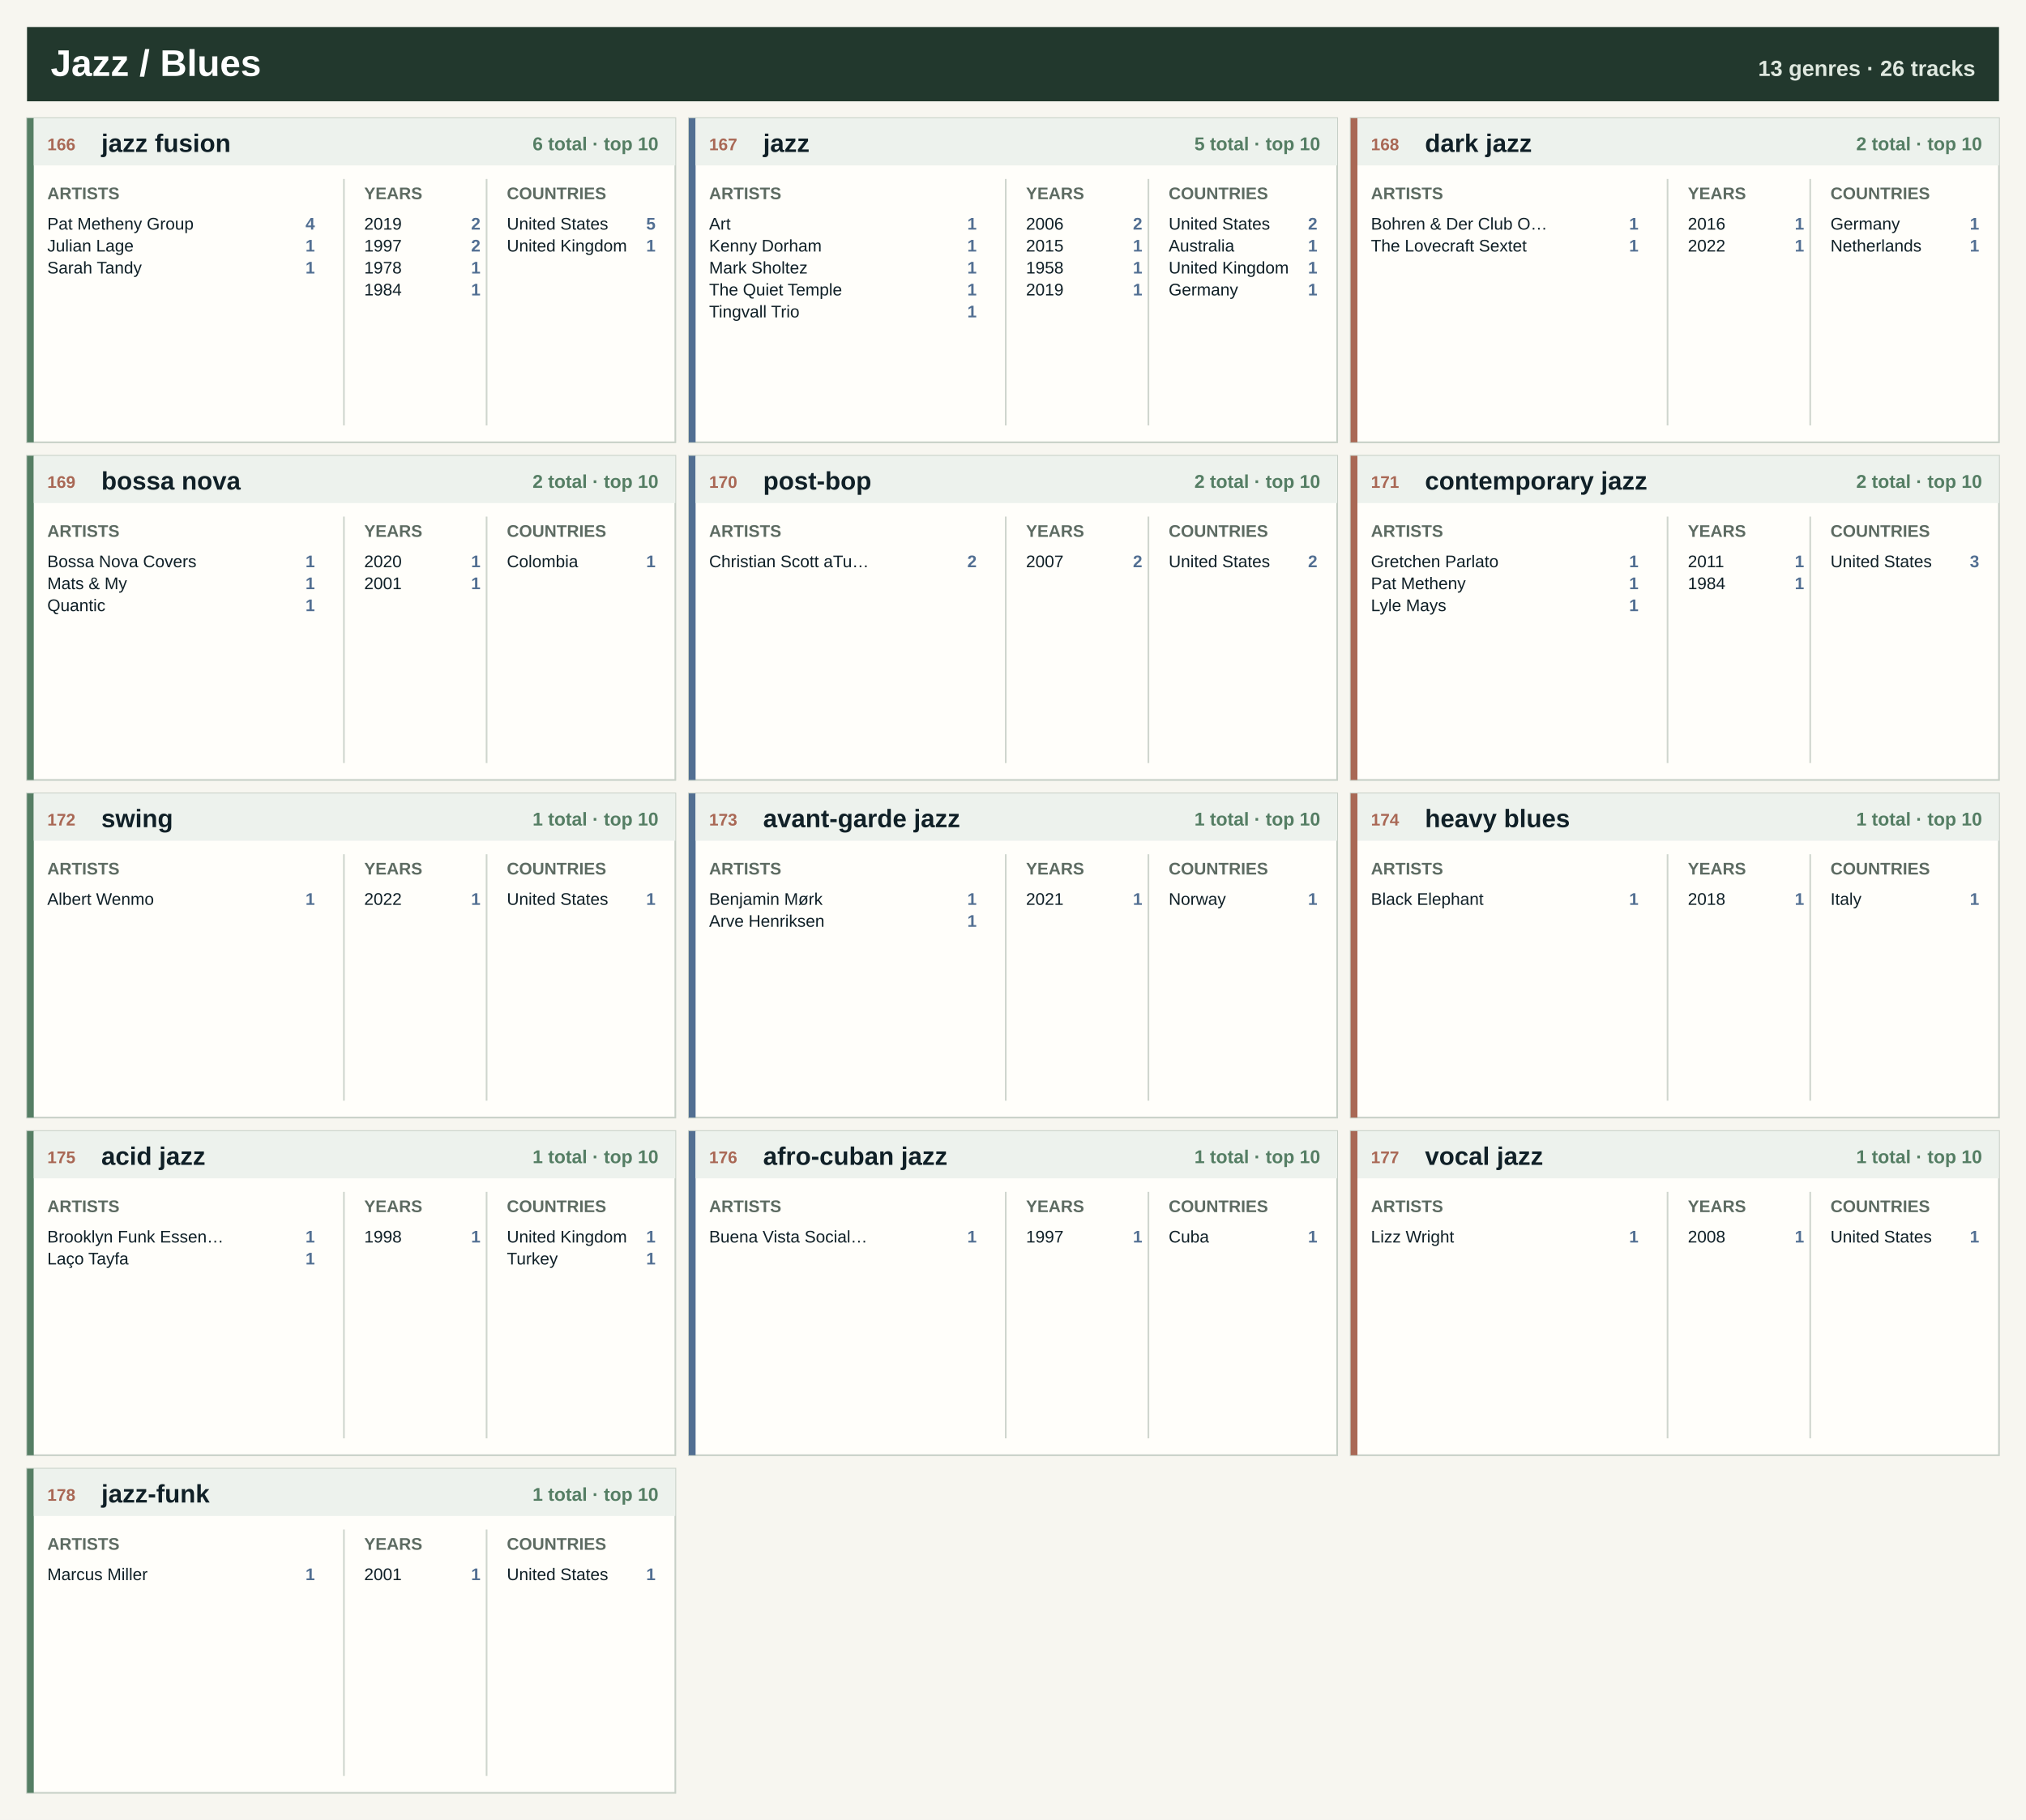
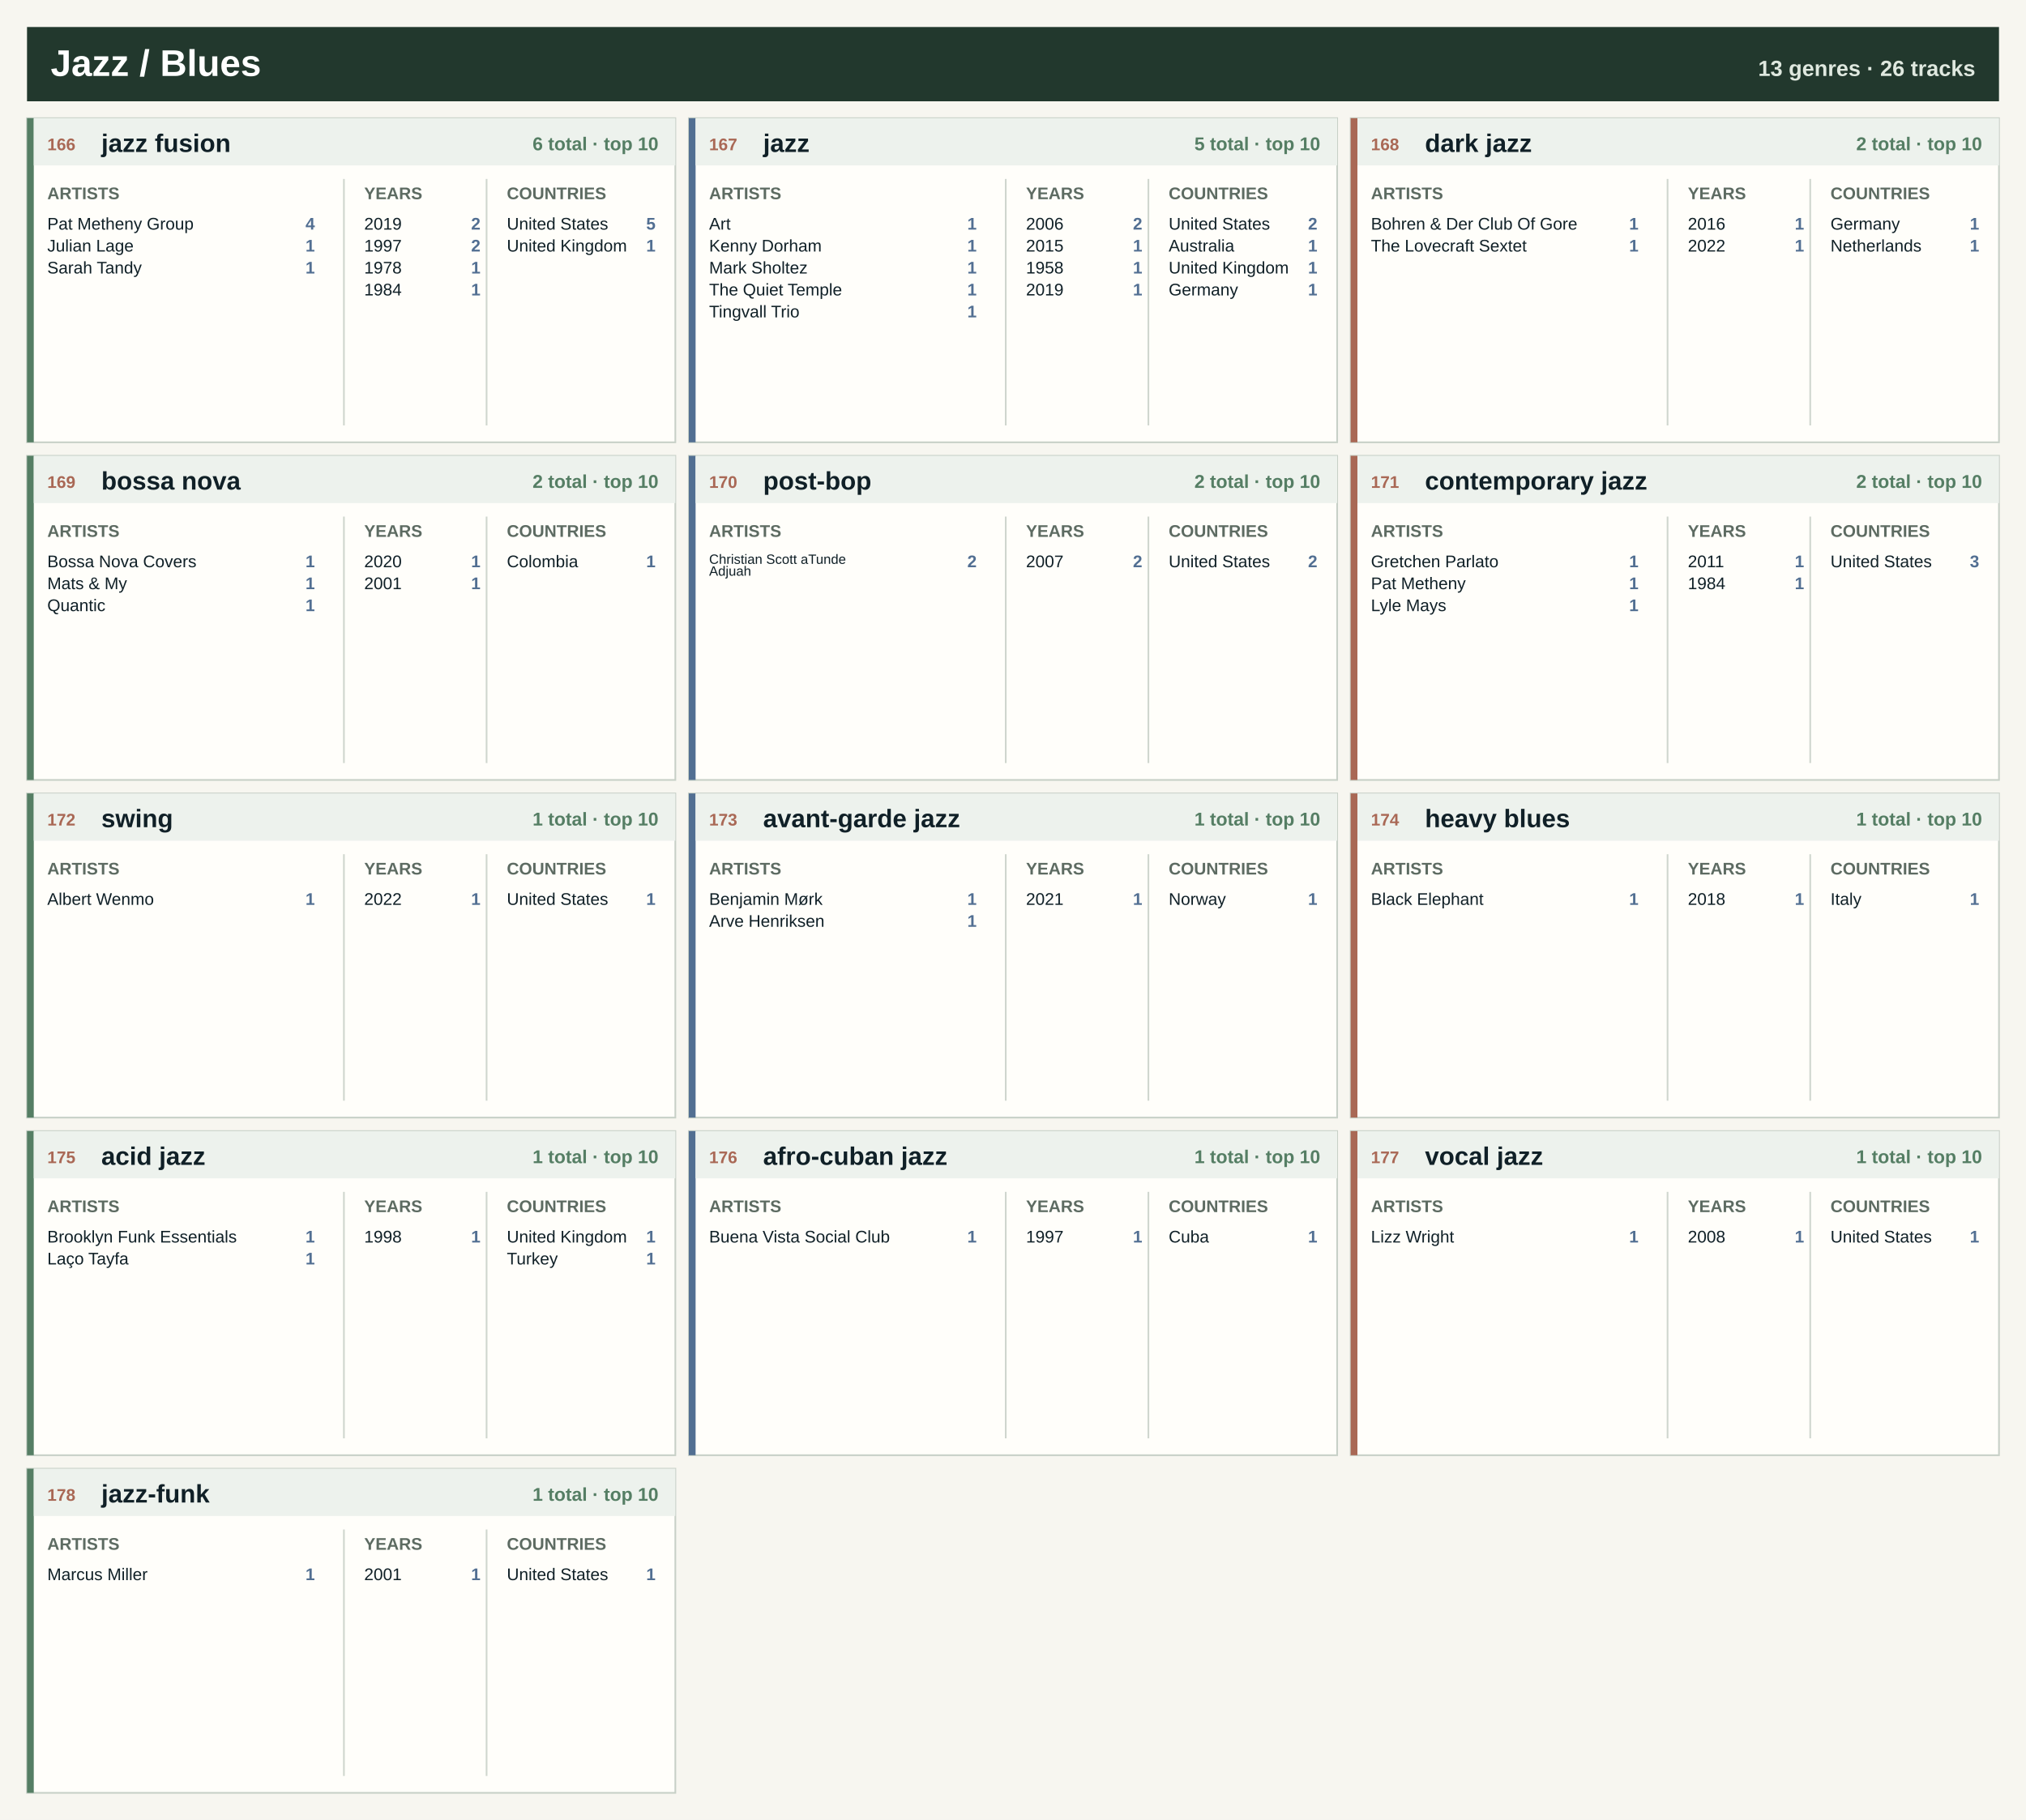
<svg xmlns="http://www.w3.org/2000/svg" width="1200" height="1078" viewBox="0 0 1200 1078" role="img" aria-label="Jazz / Blues genre atlas">
  <rect width="1200" height="1078" fill="#f7f6f0" />
  <rect x="16" y="16" width="1168" height="44" fill="#22382d" />
  <text x="30.0" y="45.0" font-family="Segoe UI, Arial, sans-serif" font-size="22" font-weight="800" fill="#ffffff" text-anchor="start">Jazz / Blues</text>
  <text x="1170.0" y="45.0" font-family="Segoe UI, Arial, sans-serif" font-size="13" font-weight="800" fill="#dfe8df" text-anchor="end">13 genres · 26 tracks</text>
  <rect x="16.0" y="70.0" width="384.0" height="192" fill="#fffefa" stroke="#c7d0c7" />
  <rect x="16.0" y="70.0" width="4" height="192" fill="#557e64" />
  <rect x="20.0" y="70.0" width="380.0" height="28" fill="#edf2ed" />
  <text x="28.0" y="89.0" font-family="Segoe UI, Arial, sans-serif" font-size="10" font-weight="800" fill="#a96855" text-anchor="start">166</text>
  <text x="60.0" y="90.0" font-family="Segoe UI, Arial, sans-serif" font-size="15" font-weight="800" fill="#102027" text-anchor="start">jazz fusion</text>
  <text x="390.0" y="89.0" font-family="Segoe UI, Arial, sans-serif" font-size="11" font-weight="800" fill="#557e64" text-anchor="end">6 total · top 10</text>
  <text x="28.0" y="118.0" font-family="Segoe UI, Arial, sans-serif" font-size="10" font-weight="800" fill="#5d6b62" text-anchor="start">ARTISTS</text>
  <text x="215.7" y="118.0" font-family="Segoe UI, Arial, sans-serif" font-size="10" font-weight="800" fill="#5d6b62" text-anchor="start">YEARS</text>
  <text x="300.2" y="118.0" font-family="Segoe UI, Arial, sans-serif" font-size="10" font-weight="800" fill="#5d6b62" text-anchor="start">COUNTRIES</text>
  <line x1="203.7" y1="106" x2="203.7" y2="252" stroke="#cfd6ce" />
  <line x1="288.2" y1="106" x2="288.2" y2="252" stroke="#cfd6ce" />
  <text x="28.0" y="136.0" font-family="Segoe UI, Arial, sans-serif" font-size="10" font-weight="400" fill="#102027" text-anchor="start">Pat Metheny Group</text>
  <text x="186.5" y="136.0" font-family="Segoe UI, Arial, sans-serif" font-size="10" font-weight="800" fill="#526f92" text-anchor="end">4</text>
  <text x="28.0" y="149.0" font-family="Segoe UI, Arial, sans-serif" font-size="10" font-weight="400" fill="#102027" text-anchor="start">Julian Lage</text>
  <text x="186.5" y="149.0" font-family="Segoe UI, Arial, sans-serif" font-size="10" font-weight="800" fill="#526f92" text-anchor="end">1</text>
  <text x="28.0" y="162.0" font-family="Segoe UI, Arial, sans-serif" font-size="10" font-weight="400" fill="#102027" text-anchor="start">Sarah Tandy</text>
  <text x="186.5" y="162.0" font-family="Segoe UI, Arial, sans-serif" font-size="10" font-weight="800" fill="#526f92" text-anchor="end">1</text>
  <text x="215.7" y="136.0" font-family="Segoe UI, Arial, sans-serif" font-size="10" font-weight="400" fill="#102027" text-anchor="start">2019</text>
  <text x="284.6" y="136.0" font-family="Segoe UI, Arial, sans-serif" font-size="10" font-weight="800" fill="#526f92" text-anchor="end">2</text>
  <text x="215.7" y="149.0" font-family="Segoe UI, Arial, sans-serif" font-size="10" font-weight="400" fill="#102027" text-anchor="start">1997</text>
  <text x="284.6" y="149.0" font-family="Segoe UI, Arial, sans-serif" font-size="10" font-weight="800" fill="#526f92" text-anchor="end">2</text>
  <text x="215.7" y="162.0" font-family="Segoe UI, Arial, sans-serif" font-size="10" font-weight="400" fill="#102027" text-anchor="start">1978</text>
  <text x="284.6" y="162.0" font-family="Segoe UI, Arial, sans-serif" font-size="10" font-weight="800" fill="#526f92" text-anchor="end">1</text>
  <text x="215.7" y="175.0" font-family="Segoe UI, Arial, sans-serif" font-size="10" font-weight="400" fill="#102027" text-anchor="start">1984</text>
  <text x="284.6" y="175.0" font-family="Segoe UI, Arial, sans-serif" font-size="10" font-weight="800" fill="#526f92" text-anchor="end">1</text>
  <text x="300.2" y="136.0" font-family="Segoe UI, Arial, sans-serif" font-size="10" font-weight="400" fill="#102027" text-anchor="start">United States</text>
  <text x="388.3" y="136.0" font-family="Segoe UI, Arial, sans-serif" font-size="10" font-weight="800" fill="#526f92" text-anchor="end">5</text>
  <text x="300.2" y="149.0" font-family="Segoe UI, Arial, sans-serif" font-size="10" font-weight="400" fill="#102027" text-anchor="start">United Kingdom</text>
  <text x="388.3" y="149.0" font-family="Segoe UI, Arial, sans-serif" font-size="10" font-weight="800" fill="#526f92" text-anchor="end">1</text>
  <rect x="408.0" y="70.0" width="384.0" height="192" fill="#fffefa" stroke="#c7d0c7" />
  <rect x="408.0" y="70.0" width="4" height="192" fill="#526f92" />
  <rect x="412.0" y="70.0" width="380.0" height="28" fill="#edf2ed" />
  <text x="420.0" y="89.0" font-family="Segoe UI, Arial, sans-serif" font-size="10" font-weight="800" fill="#a96855" text-anchor="start">167</text>
  <text x="452.0" y="90.0" font-family="Segoe UI, Arial, sans-serif" font-size="15" font-weight="800" fill="#102027" text-anchor="start">jazz</text>
  <text x="782.0" y="89.0" font-family="Segoe UI, Arial, sans-serif" font-size="11" font-weight="800" fill="#557e64" text-anchor="end">5 total · top 10</text>
  <text x="420.0" y="118.0" font-family="Segoe UI, Arial, sans-serif" font-size="10" font-weight="800" fill="#5d6b62" text-anchor="start">ARTISTS</text>
  <text x="607.7" y="118.0" font-family="Segoe UI, Arial, sans-serif" font-size="10" font-weight="800" fill="#5d6b62" text-anchor="start">YEARS</text>
  <text x="692.2" y="118.0" font-family="Segoe UI, Arial, sans-serif" font-size="10" font-weight="800" fill="#5d6b62" text-anchor="start">COUNTRIES</text>
  <line x1="595.7" y1="106" x2="595.7" y2="252" stroke="#cfd6ce" />
  <line x1="680.2" y1="106" x2="680.2" y2="252" stroke="#cfd6ce" />
  <text x="420.0" y="136.0" font-family="Segoe UI, Arial, sans-serif" font-size="10" font-weight="400" fill="#102027" text-anchor="start">Art</text>
  <text x="578.5" y="136.0" font-family="Segoe UI, Arial, sans-serif" font-size="10" font-weight="800" fill="#526f92" text-anchor="end">1</text>
  <text x="420.0" y="149.0" font-family="Segoe UI, Arial, sans-serif" font-size="10" font-weight="400" fill="#102027" text-anchor="start">Kenny Dorham</text>
  <text x="578.5" y="149.0" font-family="Segoe UI, Arial, sans-serif" font-size="10" font-weight="800" fill="#526f92" text-anchor="end">1</text>
  <text x="420.0" y="162.0" font-family="Segoe UI, Arial, sans-serif" font-size="10" font-weight="400" fill="#102027" text-anchor="start">Mark Sholtez</text>
  <text x="578.5" y="162.0" font-family="Segoe UI, Arial, sans-serif" font-size="10" font-weight="800" fill="#526f92" text-anchor="end">1</text>
  <text x="420.0" y="175.0" font-family="Segoe UI, Arial, sans-serif" font-size="10" font-weight="400" fill="#102027" text-anchor="start">The Quiet Temple</text>
  <text x="578.5" y="175.0" font-family="Segoe UI, Arial, sans-serif" font-size="10" font-weight="800" fill="#526f92" text-anchor="end">1</text>
  <text x="420.0" y="188.0" font-family="Segoe UI, Arial, sans-serif" font-size="10" font-weight="400" fill="#102027" text-anchor="start">Tingvall Trio</text>
  <text x="578.5" y="188.0" font-family="Segoe UI, Arial, sans-serif" font-size="10" font-weight="800" fill="#526f92" text-anchor="end">1</text>
  <text x="607.7" y="136.0" font-family="Segoe UI, Arial, sans-serif" font-size="10" font-weight="400" fill="#102027" text-anchor="start">2006</text>
  <text x="676.6" y="136.0" font-family="Segoe UI, Arial, sans-serif" font-size="10" font-weight="800" fill="#526f92" text-anchor="end">2</text>
  <text x="607.7" y="149.0" font-family="Segoe UI, Arial, sans-serif" font-size="10" font-weight="400" fill="#102027" text-anchor="start">2015</text>
  <text x="676.6" y="149.0" font-family="Segoe UI, Arial, sans-serif" font-size="10" font-weight="800" fill="#526f92" text-anchor="end">1</text>
  <text x="607.7" y="162.0" font-family="Segoe UI, Arial, sans-serif" font-size="10" font-weight="400" fill="#102027" text-anchor="start">1958</text>
  <text x="676.6" y="162.0" font-family="Segoe UI, Arial, sans-serif" font-size="10" font-weight="800" fill="#526f92" text-anchor="end">1</text>
  <text x="607.7" y="175.0" font-family="Segoe UI, Arial, sans-serif" font-size="10" font-weight="400" fill="#102027" text-anchor="start">2019</text>
  <text x="676.6" y="175.0" font-family="Segoe UI, Arial, sans-serif" font-size="10" font-weight="800" fill="#526f92" text-anchor="end">1</text>
  <text x="692.2" y="136.0" font-family="Segoe UI, Arial, sans-serif" font-size="10" font-weight="400" fill="#102027" text-anchor="start">United States</text>
  <text x="780.3" y="136.0" font-family="Segoe UI, Arial, sans-serif" font-size="10" font-weight="800" fill="#526f92" text-anchor="end">2</text>
  <text x="692.2" y="149.0" font-family="Segoe UI, Arial, sans-serif" font-size="10" font-weight="400" fill="#102027" text-anchor="start">Australia</text>
  <text x="780.3" y="149.0" font-family="Segoe UI, Arial, sans-serif" font-size="10" font-weight="800" fill="#526f92" text-anchor="end">1</text>
  <text x="692.2" y="162.0" font-family="Segoe UI, Arial, sans-serif" font-size="10" font-weight="400" fill="#102027" text-anchor="start">United Kingdom</text>
  <text x="780.3" y="162.0" font-family="Segoe UI, Arial, sans-serif" font-size="10" font-weight="800" fill="#526f92" text-anchor="end">1</text>
  <text x="692.2" y="175.0" font-family="Segoe UI, Arial, sans-serif" font-size="10" font-weight="400" fill="#102027" text-anchor="start">Germany</text>
  <text x="780.3" y="175.0" font-family="Segoe UI, Arial, sans-serif" font-size="10" font-weight="800" fill="#526f92" text-anchor="end">1</text>
  <rect x="800.0" y="70.0" width="384.0" height="192" fill="#fffefa" stroke="#c7d0c7" />
  <rect x="800.0" y="70.0" width="4" height="192" fill="#a96855" />
  <rect x="804.0" y="70.0" width="380.0" height="28" fill="#edf2ed" />
  <text x="812.0" y="89.0" font-family="Segoe UI, Arial, sans-serif" font-size="10" font-weight="800" fill="#a96855" text-anchor="start">168</text>
  <text x="844.0" y="90.0" font-family="Segoe UI, Arial, sans-serif" font-size="15" font-weight="800" fill="#102027" text-anchor="start">dark jazz</text>
  <text x="1174.0" y="89.0" font-family="Segoe UI, Arial, sans-serif" font-size="11" font-weight="800" fill="#557e64" text-anchor="end">2 total · top 10</text>
  <text x="812.0" y="118.0" font-family="Segoe UI, Arial, sans-serif" font-size="10" font-weight="800" fill="#5d6b62" text-anchor="start">ARTISTS</text>
  <text x="999.7" y="118.0" font-family="Segoe UI, Arial, sans-serif" font-size="10" font-weight="800" fill="#5d6b62" text-anchor="start">YEARS</text>
  <text x="1084.2" y="118.0" font-family="Segoe UI, Arial, sans-serif" font-size="10" font-weight="800" fill="#5d6b62" text-anchor="start">COUNTRIES</text>
  <line x1="987.7" y1="106" x2="987.7" y2="252" stroke="#cfd6ce" />
  <line x1="1072.2" y1="106" x2="1072.2" y2="252" stroke="#cfd6ce" />
-   <text x="812.0" y="136.0" font-family="Segoe UI, Arial, sans-serif" font-size="10" font-weight="400" fill="#102027" text-anchor="start">Bohren &amp; Der Club O…</text>
+   <text x="812.0" y="136.0" font-family="Segoe UI, Arial, sans-serif" font-size="10" font-weight="400" fill="#102027" text-anchor="start">Bohren &amp; Der Club Of Gore</text>
  <text x="970.5" y="136.0" font-family="Segoe UI, Arial, sans-serif" font-size="10" font-weight="800" fill="#526f92" text-anchor="end">1</text>
  <text x="812.0" y="149.0" font-family="Segoe UI, Arial, sans-serif" font-size="10" font-weight="400" fill="#102027" text-anchor="start">The Lovecraft Sextet</text>
  <text x="970.5" y="149.0" font-family="Segoe UI, Arial, sans-serif" font-size="10" font-weight="800" fill="#526f92" text-anchor="end">1</text>
  <text x="999.7" y="136.0" font-family="Segoe UI, Arial, sans-serif" font-size="10" font-weight="400" fill="#102027" text-anchor="start">2016</text>
  <text x="1068.6" y="136.0" font-family="Segoe UI, Arial, sans-serif" font-size="10" font-weight="800" fill="#526f92" text-anchor="end">1</text>
  <text x="999.7" y="149.0" font-family="Segoe UI, Arial, sans-serif" font-size="10" font-weight="400" fill="#102027" text-anchor="start">2022</text>
  <text x="1068.6" y="149.0" font-family="Segoe UI, Arial, sans-serif" font-size="10" font-weight="800" fill="#526f92" text-anchor="end">1</text>
  <text x="1084.2" y="136.0" font-family="Segoe UI, Arial, sans-serif" font-size="10" font-weight="400" fill="#102027" text-anchor="start">Germany</text>
  <text x="1172.3" y="136.0" font-family="Segoe UI, Arial, sans-serif" font-size="10" font-weight="800" fill="#526f92" text-anchor="end">1</text>
  <text x="1084.2" y="149.0" font-family="Segoe UI, Arial, sans-serif" font-size="10" font-weight="400" fill="#102027" text-anchor="start">Netherlands</text>
  <text x="1172.3" y="149.0" font-family="Segoe UI, Arial, sans-serif" font-size="10" font-weight="800" fill="#526f92" text-anchor="end">1</text>
  <rect x="16.0" y="270.0" width="384.0" height="192" fill="#fffefa" stroke="#c7d0c7" />
  <rect x="16.0" y="270.0" width="4" height="192" fill="#557e64" />
  <rect x="20.0" y="270.0" width="380.0" height="28" fill="#edf2ed" />
  <text x="28.0" y="289.0" font-family="Segoe UI, Arial, sans-serif" font-size="10" font-weight="800" fill="#a96855" text-anchor="start">169</text>
  <text x="60.0" y="290.0" font-family="Segoe UI, Arial, sans-serif" font-size="15" font-weight="800" fill="#102027" text-anchor="start">bossa nova</text>
  <text x="390.0" y="289.0" font-family="Segoe UI, Arial, sans-serif" font-size="11" font-weight="800" fill="#557e64" text-anchor="end">2 total · top 10</text>
  <text x="28.0" y="318.0" font-family="Segoe UI, Arial, sans-serif" font-size="10" font-weight="800" fill="#5d6b62" text-anchor="start">ARTISTS</text>
  <text x="215.7" y="318.0" font-family="Segoe UI, Arial, sans-serif" font-size="10" font-weight="800" fill="#5d6b62" text-anchor="start">YEARS</text>
  <text x="300.2" y="318.0" font-family="Segoe UI, Arial, sans-serif" font-size="10" font-weight="800" fill="#5d6b62" text-anchor="start">COUNTRIES</text>
  <line x1="203.7" y1="306" x2="203.7" y2="452" stroke="#cfd6ce" />
  <line x1="288.2" y1="306" x2="288.2" y2="452" stroke="#cfd6ce" />
  <text x="28.0" y="336.0" font-family="Segoe UI, Arial, sans-serif" font-size="10" font-weight="400" fill="#102027" text-anchor="start">Bossa Nova Covers</text>
  <text x="186.5" y="336.0" font-family="Segoe UI, Arial, sans-serif" font-size="10" font-weight="800" fill="#526f92" text-anchor="end">1</text>
  <text x="28.0" y="349.0" font-family="Segoe UI, Arial, sans-serif" font-size="10" font-weight="400" fill="#102027" text-anchor="start">Mats &amp; My</text>
  <text x="186.5" y="349.0" font-family="Segoe UI, Arial, sans-serif" font-size="10" font-weight="800" fill="#526f92" text-anchor="end">1</text>
  <text x="28.0" y="362.0" font-family="Segoe UI, Arial, sans-serif" font-size="10" font-weight="400" fill="#102027" text-anchor="start">Quantic</text>
  <text x="186.5" y="362.0" font-family="Segoe UI, Arial, sans-serif" font-size="10" font-weight="800" fill="#526f92" text-anchor="end">1</text>
  <text x="215.7" y="336.0" font-family="Segoe UI, Arial, sans-serif" font-size="10" font-weight="400" fill="#102027" text-anchor="start">2020</text>
  <text x="284.6" y="336.0" font-family="Segoe UI, Arial, sans-serif" font-size="10" font-weight="800" fill="#526f92" text-anchor="end">1</text>
  <text x="215.7" y="349.0" font-family="Segoe UI, Arial, sans-serif" font-size="10" font-weight="400" fill="#102027" text-anchor="start">2001</text>
  <text x="284.6" y="349.0" font-family="Segoe UI, Arial, sans-serif" font-size="10" font-weight="800" fill="#526f92" text-anchor="end">1</text>
  <text x="300.2" y="336.0" font-family="Segoe UI, Arial, sans-serif" font-size="10" font-weight="400" fill="#102027" text-anchor="start">Colombia</text>
  <text x="388.3" y="336.0" font-family="Segoe UI, Arial, sans-serif" font-size="10" font-weight="800" fill="#526f92" text-anchor="end">1</text>
  <rect x="408.0" y="270.0" width="384.0" height="192" fill="#fffefa" stroke="#c7d0c7" />
  <rect x="408.0" y="270.0" width="4" height="192" fill="#526f92" />
  <rect x="412.0" y="270.0" width="380.0" height="28" fill="#edf2ed" />
  <text x="420.0" y="289.0" font-family="Segoe UI, Arial, sans-serif" font-size="10" font-weight="800" fill="#a96855" text-anchor="start">170</text>
  <text x="452.0" y="290.0" font-family="Segoe UI, Arial, sans-serif" font-size="15" font-weight="800" fill="#102027" text-anchor="start">post-bop</text>
  <text x="782.0" y="289.0" font-family="Segoe UI, Arial, sans-serif" font-size="11" font-weight="800" fill="#557e64" text-anchor="end">2 total · top 10</text>
  <text x="420.0" y="318.0" font-family="Segoe UI, Arial, sans-serif" font-size="10" font-weight="800" fill="#5d6b62" text-anchor="start">ARTISTS</text>
  <text x="607.7" y="318.0" font-family="Segoe UI, Arial, sans-serif" font-size="10" font-weight="800" fill="#5d6b62" text-anchor="start">YEARS</text>
  <text x="692.2" y="318.0" font-family="Segoe UI, Arial, sans-serif" font-size="10" font-weight="800" fill="#5d6b62" text-anchor="start">COUNTRIES</text>
  <line x1="595.7" y1="306" x2="595.7" y2="452" stroke="#cfd6ce" />
  <line x1="680.2" y1="306" x2="680.2" y2="452" stroke="#cfd6ce" />
-   <text x="420.0" y="336.0" font-family="Segoe UI, Arial, sans-serif" font-size="10" font-weight="400" fill="#102027" text-anchor="start">Christian Scott aTu…</text>
+   <text x="420.0" y="334.0" font-family="Segoe UI, Arial, sans-serif" font-size="8" font-weight="400" fill="#102027" text-anchor="start">Christian Scott aTunde</text>
+   <text x="420.0" y="341.0" font-family="Segoe UI, Arial, sans-serif" font-size="8" font-weight="400" fill="#102027" text-anchor="start">Adjuah</text>
  <text x="578.5" y="336.0" font-family="Segoe UI, Arial, sans-serif" font-size="10" font-weight="800" fill="#526f92" text-anchor="end">2</text>
  <text x="607.7" y="336.0" font-family="Segoe UI, Arial, sans-serif" font-size="10" font-weight="400" fill="#102027" text-anchor="start">2007</text>
  <text x="676.6" y="336.0" font-family="Segoe UI, Arial, sans-serif" font-size="10" font-weight="800" fill="#526f92" text-anchor="end">2</text>
  <text x="692.2" y="336.0" font-family="Segoe UI, Arial, sans-serif" font-size="10" font-weight="400" fill="#102027" text-anchor="start">United States</text>
  <text x="780.3" y="336.0" font-family="Segoe UI, Arial, sans-serif" font-size="10" font-weight="800" fill="#526f92" text-anchor="end">2</text>
  <rect x="800.0" y="270.0" width="384.0" height="192" fill="#fffefa" stroke="#c7d0c7" />
  <rect x="800.0" y="270.0" width="4" height="192" fill="#a96855" />
  <rect x="804.0" y="270.0" width="380.0" height="28" fill="#edf2ed" />
  <text x="812.0" y="289.0" font-family="Segoe UI, Arial, sans-serif" font-size="10" font-weight="800" fill="#a96855" text-anchor="start">171</text>
  <text x="844.0" y="290.0" font-family="Segoe UI, Arial, sans-serif" font-size="15" font-weight="800" fill="#102027" text-anchor="start">contemporary jazz</text>
  <text x="1174.0" y="289.0" font-family="Segoe UI, Arial, sans-serif" font-size="11" font-weight="800" fill="#557e64" text-anchor="end">2 total · top 10</text>
  <text x="812.0" y="318.0" font-family="Segoe UI, Arial, sans-serif" font-size="10" font-weight="800" fill="#5d6b62" text-anchor="start">ARTISTS</text>
  <text x="999.7" y="318.0" font-family="Segoe UI, Arial, sans-serif" font-size="10" font-weight="800" fill="#5d6b62" text-anchor="start">YEARS</text>
  <text x="1084.2" y="318.0" font-family="Segoe UI, Arial, sans-serif" font-size="10" font-weight="800" fill="#5d6b62" text-anchor="start">COUNTRIES</text>
  <line x1="987.7" y1="306" x2="987.7" y2="452" stroke="#cfd6ce" />
  <line x1="1072.2" y1="306" x2="1072.2" y2="452" stroke="#cfd6ce" />
  <text x="812.0" y="336.0" font-family="Segoe UI, Arial, sans-serif" font-size="10" font-weight="400" fill="#102027" text-anchor="start">Gretchen Parlato</text>
  <text x="970.5" y="336.0" font-family="Segoe UI, Arial, sans-serif" font-size="10" font-weight="800" fill="#526f92" text-anchor="end">1</text>
  <text x="812.0" y="349.0" font-family="Segoe UI, Arial, sans-serif" font-size="10" font-weight="400" fill="#102027" text-anchor="start">Pat Metheny</text>
  <text x="970.5" y="349.0" font-family="Segoe UI, Arial, sans-serif" font-size="10" font-weight="800" fill="#526f92" text-anchor="end">1</text>
  <text x="812.0" y="362.0" font-family="Segoe UI, Arial, sans-serif" font-size="10" font-weight="400" fill="#102027" text-anchor="start">Lyle Mays</text>
  <text x="970.5" y="362.0" font-family="Segoe UI, Arial, sans-serif" font-size="10" font-weight="800" fill="#526f92" text-anchor="end">1</text>
  <text x="999.7" y="336.0" font-family="Segoe UI, Arial, sans-serif" font-size="10" font-weight="400" fill="#102027" text-anchor="start">2011</text>
  <text x="1068.6" y="336.0" font-family="Segoe UI, Arial, sans-serif" font-size="10" font-weight="800" fill="#526f92" text-anchor="end">1</text>
  <text x="999.7" y="349.0" font-family="Segoe UI, Arial, sans-serif" font-size="10" font-weight="400" fill="#102027" text-anchor="start">1984</text>
  <text x="1068.6" y="349.0" font-family="Segoe UI, Arial, sans-serif" font-size="10" font-weight="800" fill="#526f92" text-anchor="end">1</text>
  <text x="1084.2" y="336.0" font-family="Segoe UI, Arial, sans-serif" font-size="10" font-weight="400" fill="#102027" text-anchor="start">United States</text>
  <text x="1172.3" y="336.0" font-family="Segoe UI, Arial, sans-serif" font-size="10" font-weight="800" fill="#526f92" text-anchor="end">3</text>
  <rect x="16.0" y="470.0" width="384.0" height="192" fill="#fffefa" stroke="#c7d0c7" />
  <rect x="16.0" y="470.0" width="4" height="192" fill="#557e64" />
  <rect x="20.0" y="470.0" width="380.0" height="28" fill="#edf2ed" />
  <text x="28.0" y="489.0" font-family="Segoe UI, Arial, sans-serif" font-size="10" font-weight="800" fill="#a96855" text-anchor="start">172</text>
  <text x="60.0" y="490.0" font-family="Segoe UI, Arial, sans-serif" font-size="15" font-weight="800" fill="#102027" text-anchor="start">swing</text>
  <text x="390.0" y="489.0" font-family="Segoe UI, Arial, sans-serif" font-size="11" font-weight="800" fill="#557e64" text-anchor="end">1 total · top 10</text>
  <text x="28.0" y="518.0" font-family="Segoe UI, Arial, sans-serif" font-size="10" font-weight="800" fill="#5d6b62" text-anchor="start">ARTISTS</text>
  <text x="215.7" y="518.0" font-family="Segoe UI, Arial, sans-serif" font-size="10" font-weight="800" fill="#5d6b62" text-anchor="start">YEARS</text>
  <text x="300.2" y="518.0" font-family="Segoe UI, Arial, sans-serif" font-size="10" font-weight="800" fill="#5d6b62" text-anchor="start">COUNTRIES</text>
  <line x1="203.7" y1="506" x2="203.7" y2="652" stroke="#cfd6ce" />
  <line x1="288.2" y1="506" x2="288.2" y2="652" stroke="#cfd6ce" />
  <text x="28.0" y="536.0" font-family="Segoe UI, Arial, sans-serif" font-size="10" font-weight="400" fill="#102027" text-anchor="start">Albert Wenmo</text>
  <text x="186.5" y="536.0" font-family="Segoe UI, Arial, sans-serif" font-size="10" font-weight="800" fill="#526f92" text-anchor="end">1</text>
  <text x="215.7" y="536.0" font-family="Segoe UI, Arial, sans-serif" font-size="10" font-weight="400" fill="#102027" text-anchor="start">2022</text>
  <text x="284.6" y="536.0" font-family="Segoe UI, Arial, sans-serif" font-size="10" font-weight="800" fill="#526f92" text-anchor="end">1</text>
  <text x="300.2" y="536.0" font-family="Segoe UI, Arial, sans-serif" font-size="10" font-weight="400" fill="#102027" text-anchor="start">United States</text>
  <text x="388.3" y="536.0" font-family="Segoe UI, Arial, sans-serif" font-size="10" font-weight="800" fill="#526f92" text-anchor="end">1</text>
  <rect x="408.0" y="470.0" width="384.0" height="192" fill="#fffefa" stroke="#c7d0c7" />
  <rect x="408.0" y="470.0" width="4" height="192" fill="#526f92" />
  <rect x="412.0" y="470.0" width="380.0" height="28" fill="#edf2ed" />
  <text x="420.0" y="489.0" font-family="Segoe UI, Arial, sans-serif" font-size="10" font-weight="800" fill="#a96855" text-anchor="start">173</text>
  <text x="452.0" y="490.0" font-family="Segoe UI, Arial, sans-serif" font-size="15" font-weight="800" fill="#102027" text-anchor="start">avant-garde jazz</text>
  <text x="782.0" y="489.0" font-family="Segoe UI, Arial, sans-serif" font-size="11" font-weight="800" fill="#557e64" text-anchor="end">1 total · top 10</text>
  <text x="420.0" y="518.0" font-family="Segoe UI, Arial, sans-serif" font-size="10" font-weight="800" fill="#5d6b62" text-anchor="start">ARTISTS</text>
  <text x="607.7" y="518.0" font-family="Segoe UI, Arial, sans-serif" font-size="10" font-weight="800" fill="#5d6b62" text-anchor="start">YEARS</text>
  <text x="692.2" y="518.0" font-family="Segoe UI, Arial, sans-serif" font-size="10" font-weight="800" fill="#5d6b62" text-anchor="start">COUNTRIES</text>
  <line x1="595.7" y1="506" x2="595.7" y2="652" stroke="#cfd6ce" />
  <line x1="680.2" y1="506" x2="680.2" y2="652" stroke="#cfd6ce" />
  <text x="420.0" y="536.0" font-family="Segoe UI, Arial, sans-serif" font-size="10" font-weight="400" fill="#102027" text-anchor="start">Benjamin Mørk</text>
  <text x="578.5" y="536.0" font-family="Segoe UI, Arial, sans-serif" font-size="10" font-weight="800" fill="#526f92" text-anchor="end">1</text>
  <text x="420.0" y="549.0" font-family="Segoe UI, Arial, sans-serif" font-size="10" font-weight="400" fill="#102027" text-anchor="start">Arve Henriksen</text>
  <text x="578.5" y="549.0" font-family="Segoe UI, Arial, sans-serif" font-size="10" font-weight="800" fill="#526f92" text-anchor="end">1</text>
  <text x="607.7" y="536.0" font-family="Segoe UI, Arial, sans-serif" font-size="10" font-weight="400" fill="#102027" text-anchor="start">2021</text>
  <text x="676.6" y="536.0" font-family="Segoe UI, Arial, sans-serif" font-size="10" font-weight="800" fill="#526f92" text-anchor="end">1</text>
  <text x="692.2" y="536.0" font-family="Segoe UI, Arial, sans-serif" font-size="10" font-weight="400" fill="#102027" text-anchor="start">Norway</text>
  <text x="780.3" y="536.0" font-family="Segoe UI, Arial, sans-serif" font-size="10" font-weight="800" fill="#526f92" text-anchor="end">1</text>
  <rect x="800.0" y="470.0" width="384.0" height="192" fill="#fffefa" stroke="#c7d0c7" />
  <rect x="800.0" y="470.0" width="4" height="192" fill="#a96855" />
  <rect x="804.0" y="470.0" width="380.0" height="28" fill="#edf2ed" />
  <text x="812.0" y="489.0" font-family="Segoe UI, Arial, sans-serif" font-size="10" font-weight="800" fill="#a96855" text-anchor="start">174</text>
  <text x="844.0" y="490.0" font-family="Segoe UI, Arial, sans-serif" font-size="15" font-weight="800" fill="#102027" text-anchor="start">heavy blues</text>
  <text x="1174.0" y="489.0" font-family="Segoe UI, Arial, sans-serif" font-size="11" font-weight="800" fill="#557e64" text-anchor="end">1 total · top 10</text>
  <text x="812.0" y="518.0" font-family="Segoe UI, Arial, sans-serif" font-size="10" font-weight="800" fill="#5d6b62" text-anchor="start">ARTISTS</text>
  <text x="999.7" y="518.0" font-family="Segoe UI, Arial, sans-serif" font-size="10" font-weight="800" fill="#5d6b62" text-anchor="start">YEARS</text>
  <text x="1084.2" y="518.0" font-family="Segoe UI, Arial, sans-serif" font-size="10" font-weight="800" fill="#5d6b62" text-anchor="start">COUNTRIES</text>
  <line x1="987.7" y1="506" x2="987.7" y2="652" stroke="#cfd6ce" />
  <line x1="1072.2" y1="506" x2="1072.2" y2="652" stroke="#cfd6ce" />
  <text x="812.0" y="536.0" font-family="Segoe UI, Arial, sans-serif" font-size="10" font-weight="400" fill="#102027" text-anchor="start">Black Elephant</text>
  <text x="970.5" y="536.0" font-family="Segoe UI, Arial, sans-serif" font-size="10" font-weight="800" fill="#526f92" text-anchor="end">1</text>
  <text x="999.7" y="536.0" font-family="Segoe UI, Arial, sans-serif" font-size="10" font-weight="400" fill="#102027" text-anchor="start">2018</text>
  <text x="1068.6" y="536.0" font-family="Segoe UI, Arial, sans-serif" font-size="10" font-weight="800" fill="#526f92" text-anchor="end">1</text>
  <text x="1084.2" y="536.0" font-family="Segoe UI, Arial, sans-serif" font-size="10" font-weight="400" fill="#102027" text-anchor="start">Italy</text>
  <text x="1172.3" y="536.0" font-family="Segoe UI, Arial, sans-serif" font-size="10" font-weight="800" fill="#526f92" text-anchor="end">1</text>
  <rect x="16.0" y="670.0" width="384.0" height="192" fill="#fffefa" stroke="#c7d0c7" />
  <rect x="16.0" y="670.0" width="4" height="192" fill="#557e64" />
  <rect x="20.0" y="670.0" width="380.0" height="28" fill="#edf2ed" />
  <text x="28.0" y="689.0" font-family="Segoe UI, Arial, sans-serif" font-size="10" font-weight="800" fill="#a96855" text-anchor="start">175</text>
  <text x="60.0" y="690.0" font-family="Segoe UI, Arial, sans-serif" font-size="15" font-weight="800" fill="#102027" text-anchor="start">acid jazz</text>
  <text x="390.0" y="689.0" font-family="Segoe UI, Arial, sans-serif" font-size="11" font-weight="800" fill="#557e64" text-anchor="end">1 total · top 10</text>
  <text x="28.0" y="718.0" font-family="Segoe UI, Arial, sans-serif" font-size="10" font-weight="800" fill="#5d6b62" text-anchor="start">ARTISTS</text>
  <text x="215.7" y="718.0" font-family="Segoe UI, Arial, sans-serif" font-size="10" font-weight="800" fill="#5d6b62" text-anchor="start">YEARS</text>
  <text x="300.2" y="718.0" font-family="Segoe UI, Arial, sans-serif" font-size="10" font-weight="800" fill="#5d6b62" text-anchor="start">COUNTRIES</text>
  <line x1="203.7" y1="706" x2="203.7" y2="852" stroke="#cfd6ce" />
  <line x1="288.2" y1="706" x2="288.2" y2="852" stroke="#cfd6ce" />
-   <text x="28.0" y="736.0" font-family="Segoe UI, Arial, sans-serif" font-size="10" font-weight="400" fill="#102027" text-anchor="start">Brooklyn Funk Essen…</text>
+   <text x="28.0" y="736.0" font-family="Segoe UI, Arial, sans-serif" font-size="10" font-weight="400" fill="#102027" text-anchor="start">Brooklyn Funk Essentials</text>
  <text x="186.5" y="736.0" font-family="Segoe UI, Arial, sans-serif" font-size="10" font-weight="800" fill="#526f92" text-anchor="end">1</text>
  <text x="28.0" y="749.0" font-family="Segoe UI, Arial, sans-serif" font-size="10" font-weight="400" fill="#102027" text-anchor="start">Laço Tayfa</text>
  <text x="186.5" y="749.0" font-family="Segoe UI, Arial, sans-serif" font-size="10" font-weight="800" fill="#526f92" text-anchor="end">1</text>
  <text x="215.7" y="736.0" font-family="Segoe UI, Arial, sans-serif" font-size="10" font-weight="400" fill="#102027" text-anchor="start">1998</text>
  <text x="284.6" y="736.0" font-family="Segoe UI, Arial, sans-serif" font-size="10" font-weight="800" fill="#526f92" text-anchor="end">1</text>
  <text x="300.2" y="736.0" font-family="Segoe UI, Arial, sans-serif" font-size="10" font-weight="400" fill="#102027" text-anchor="start">United Kingdom</text>
  <text x="388.3" y="736.0" font-family="Segoe UI, Arial, sans-serif" font-size="10" font-weight="800" fill="#526f92" text-anchor="end">1</text>
  <text x="300.2" y="749.0" font-family="Segoe UI, Arial, sans-serif" font-size="10" font-weight="400" fill="#102027" text-anchor="start">Turkey</text>
  <text x="388.3" y="749.0" font-family="Segoe UI, Arial, sans-serif" font-size="10" font-weight="800" fill="#526f92" text-anchor="end">1</text>
  <rect x="408.0" y="670.0" width="384.0" height="192" fill="#fffefa" stroke="#c7d0c7" />
  <rect x="408.0" y="670.0" width="4" height="192" fill="#526f92" />
  <rect x="412.0" y="670.0" width="380.0" height="28" fill="#edf2ed" />
  <text x="420.0" y="689.0" font-family="Segoe UI, Arial, sans-serif" font-size="10" font-weight="800" fill="#a96855" text-anchor="start">176</text>
  <text x="452.0" y="690.0" font-family="Segoe UI, Arial, sans-serif" font-size="15" font-weight="800" fill="#102027" text-anchor="start">afro-cuban jazz</text>
  <text x="782.0" y="689.0" font-family="Segoe UI, Arial, sans-serif" font-size="11" font-weight="800" fill="#557e64" text-anchor="end">1 total · top 10</text>
  <text x="420.0" y="718.0" font-family="Segoe UI, Arial, sans-serif" font-size="10" font-weight="800" fill="#5d6b62" text-anchor="start">ARTISTS</text>
  <text x="607.7" y="718.0" font-family="Segoe UI, Arial, sans-serif" font-size="10" font-weight="800" fill="#5d6b62" text-anchor="start">YEARS</text>
  <text x="692.2" y="718.0" font-family="Segoe UI, Arial, sans-serif" font-size="10" font-weight="800" fill="#5d6b62" text-anchor="start">COUNTRIES</text>
  <line x1="595.7" y1="706" x2="595.7" y2="852" stroke="#cfd6ce" />
  <line x1="680.2" y1="706" x2="680.2" y2="852" stroke="#cfd6ce" />
-   <text x="420.0" y="736.0" font-family="Segoe UI, Arial, sans-serif" font-size="10" font-weight="400" fill="#102027" text-anchor="start">Buena Vista Social…</text>
+   <text x="420.0" y="736.0" font-family="Segoe UI, Arial, sans-serif" font-size="10" font-weight="400" fill="#102027" text-anchor="start">Buena Vista Social Club</text>
  <text x="578.5" y="736.0" font-family="Segoe UI, Arial, sans-serif" font-size="10" font-weight="800" fill="#526f92" text-anchor="end">1</text>
  <text x="607.7" y="736.0" font-family="Segoe UI, Arial, sans-serif" font-size="10" font-weight="400" fill="#102027" text-anchor="start">1997</text>
  <text x="676.6" y="736.0" font-family="Segoe UI, Arial, sans-serif" font-size="10" font-weight="800" fill="#526f92" text-anchor="end">1</text>
  <text x="692.2" y="736.0" font-family="Segoe UI, Arial, sans-serif" font-size="10" font-weight="400" fill="#102027" text-anchor="start">Cuba</text>
  <text x="780.3" y="736.0" font-family="Segoe UI, Arial, sans-serif" font-size="10" font-weight="800" fill="#526f92" text-anchor="end">1</text>
  <rect x="800.0" y="670.0" width="384.0" height="192" fill="#fffefa" stroke="#c7d0c7" />
  <rect x="800.0" y="670.0" width="4" height="192" fill="#a96855" />
  <rect x="804.0" y="670.0" width="380.0" height="28" fill="#edf2ed" />
  <text x="812.0" y="689.0" font-family="Segoe UI, Arial, sans-serif" font-size="10" font-weight="800" fill="#a96855" text-anchor="start">177</text>
  <text x="844.0" y="690.0" font-family="Segoe UI, Arial, sans-serif" font-size="15" font-weight="800" fill="#102027" text-anchor="start">vocal jazz</text>
  <text x="1174.0" y="689.0" font-family="Segoe UI, Arial, sans-serif" font-size="11" font-weight="800" fill="#557e64" text-anchor="end">1 total · top 10</text>
  <text x="812.0" y="718.0" font-family="Segoe UI, Arial, sans-serif" font-size="10" font-weight="800" fill="#5d6b62" text-anchor="start">ARTISTS</text>
  <text x="999.7" y="718.0" font-family="Segoe UI, Arial, sans-serif" font-size="10" font-weight="800" fill="#5d6b62" text-anchor="start">YEARS</text>
  <text x="1084.2" y="718.0" font-family="Segoe UI, Arial, sans-serif" font-size="10" font-weight="800" fill="#5d6b62" text-anchor="start">COUNTRIES</text>
  <line x1="987.7" y1="706" x2="987.7" y2="852" stroke="#cfd6ce" />
  <line x1="1072.2" y1="706" x2="1072.2" y2="852" stroke="#cfd6ce" />
  <text x="812.0" y="736.0" font-family="Segoe UI, Arial, sans-serif" font-size="10" font-weight="400" fill="#102027" text-anchor="start">Lizz Wright</text>
  <text x="970.5" y="736.0" font-family="Segoe UI, Arial, sans-serif" font-size="10" font-weight="800" fill="#526f92" text-anchor="end">1</text>
  <text x="999.7" y="736.0" font-family="Segoe UI, Arial, sans-serif" font-size="10" font-weight="400" fill="#102027" text-anchor="start">2008</text>
  <text x="1068.6" y="736.0" font-family="Segoe UI, Arial, sans-serif" font-size="10" font-weight="800" fill="#526f92" text-anchor="end">1</text>
  <text x="1084.2" y="736.0" font-family="Segoe UI, Arial, sans-serif" font-size="10" font-weight="400" fill="#102027" text-anchor="start">United States</text>
  <text x="1172.3" y="736.0" font-family="Segoe UI, Arial, sans-serif" font-size="10" font-weight="800" fill="#526f92" text-anchor="end">1</text>
  <rect x="16.0" y="870.0" width="384.0" height="192" fill="#fffefa" stroke="#c7d0c7" />
  <rect x="16.0" y="870.0" width="4" height="192" fill="#557e64" />
  <rect x="20.0" y="870.0" width="380.0" height="28" fill="#edf2ed" />
  <text x="28.0" y="889.0" font-family="Segoe UI, Arial, sans-serif" font-size="10" font-weight="800" fill="#a96855" text-anchor="start">178</text>
  <text x="60.0" y="890.0" font-family="Segoe UI, Arial, sans-serif" font-size="15" font-weight="800" fill="#102027" text-anchor="start">jazz-funk</text>
  <text x="390.0" y="889.0" font-family="Segoe UI, Arial, sans-serif" font-size="11" font-weight="800" fill="#557e64" text-anchor="end">1 total · top 10</text>
  <text x="28.0" y="918.0" font-family="Segoe UI, Arial, sans-serif" font-size="10" font-weight="800" fill="#5d6b62" text-anchor="start">ARTISTS</text>
  <text x="215.7" y="918.0" font-family="Segoe UI, Arial, sans-serif" font-size="10" font-weight="800" fill="#5d6b62" text-anchor="start">YEARS</text>
  <text x="300.2" y="918.0" font-family="Segoe UI, Arial, sans-serif" font-size="10" font-weight="800" fill="#5d6b62" text-anchor="start">COUNTRIES</text>
  <line x1="203.7" y1="906" x2="203.7" y2="1052" stroke="#cfd6ce" />
  <line x1="288.2" y1="906" x2="288.2" y2="1052" stroke="#cfd6ce" />
  <text x="28.0" y="936.0" font-family="Segoe UI, Arial, sans-serif" font-size="10" font-weight="400" fill="#102027" text-anchor="start">Marcus Miller</text>
  <text x="186.5" y="936.0" font-family="Segoe UI, Arial, sans-serif" font-size="10" font-weight="800" fill="#526f92" text-anchor="end">1</text>
  <text x="215.7" y="936.0" font-family="Segoe UI, Arial, sans-serif" font-size="10" font-weight="400" fill="#102027" text-anchor="start">2001</text>
  <text x="284.6" y="936.0" font-family="Segoe UI, Arial, sans-serif" font-size="10" font-weight="800" fill="#526f92" text-anchor="end">1</text>
  <text x="300.2" y="936.0" font-family="Segoe UI, Arial, sans-serif" font-size="10" font-weight="400" fill="#102027" text-anchor="start">United States</text>
  <text x="388.3" y="936.0" font-family="Segoe UI, Arial, sans-serif" font-size="10" font-weight="800" fill="#526f92" text-anchor="end">1</text>
</svg>
